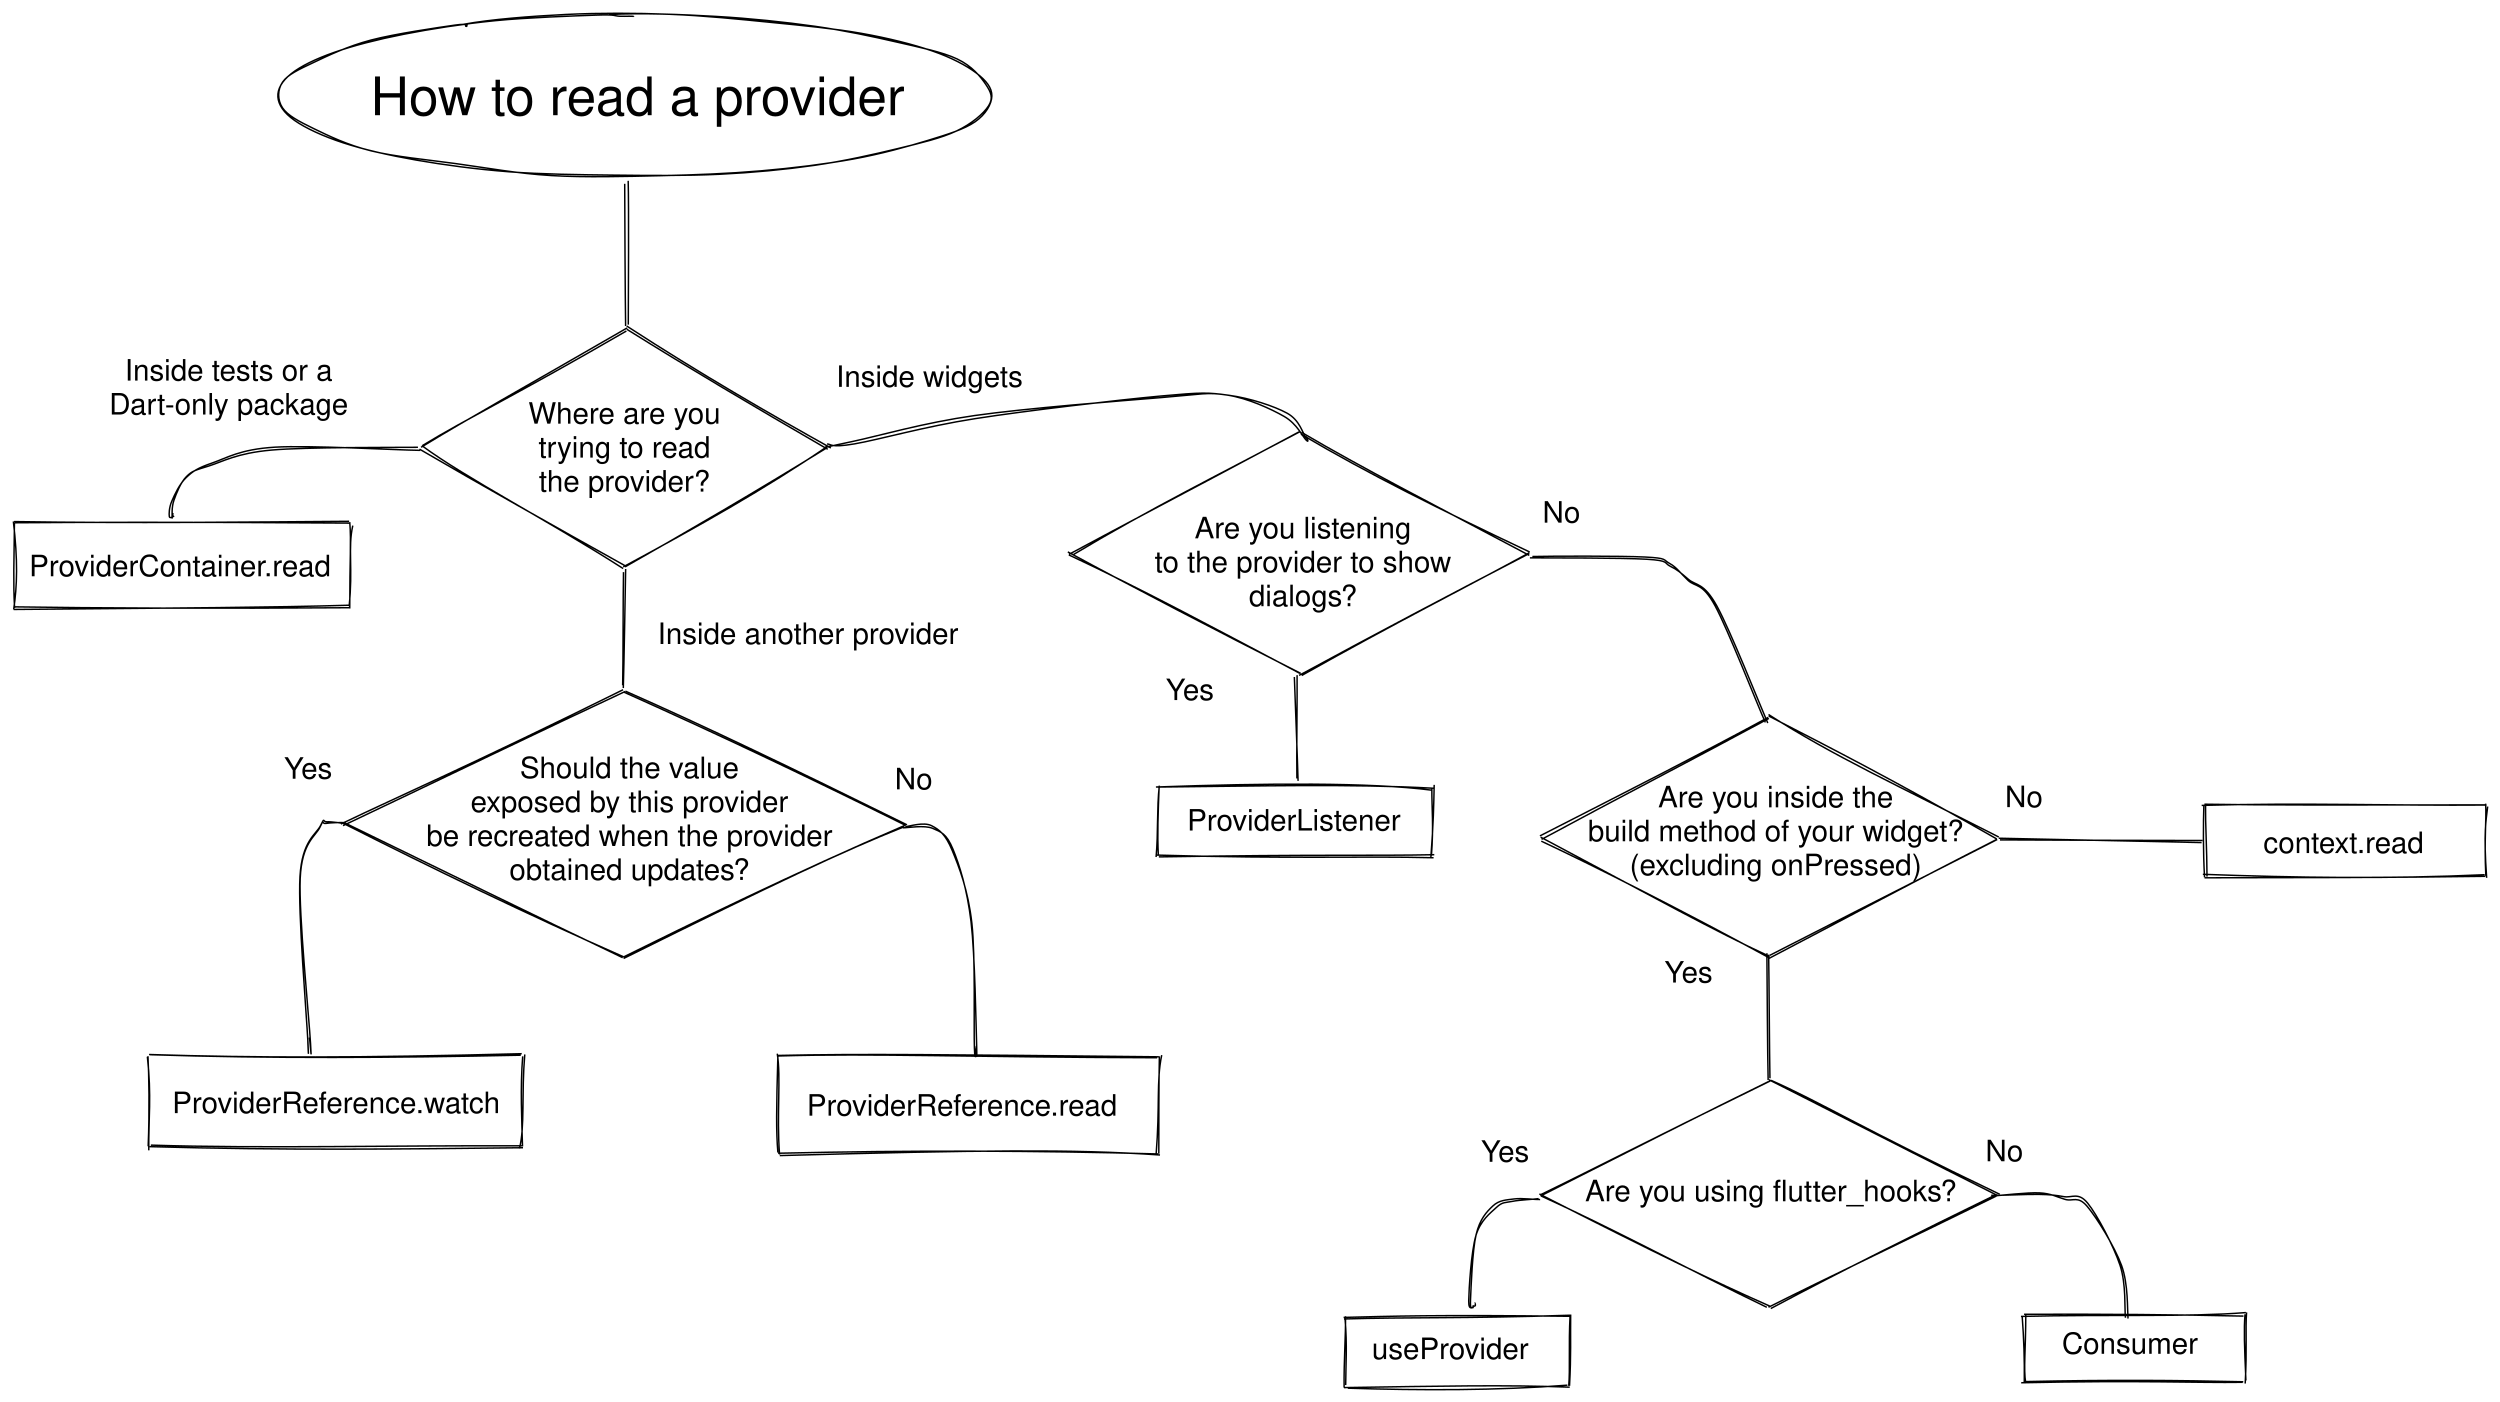
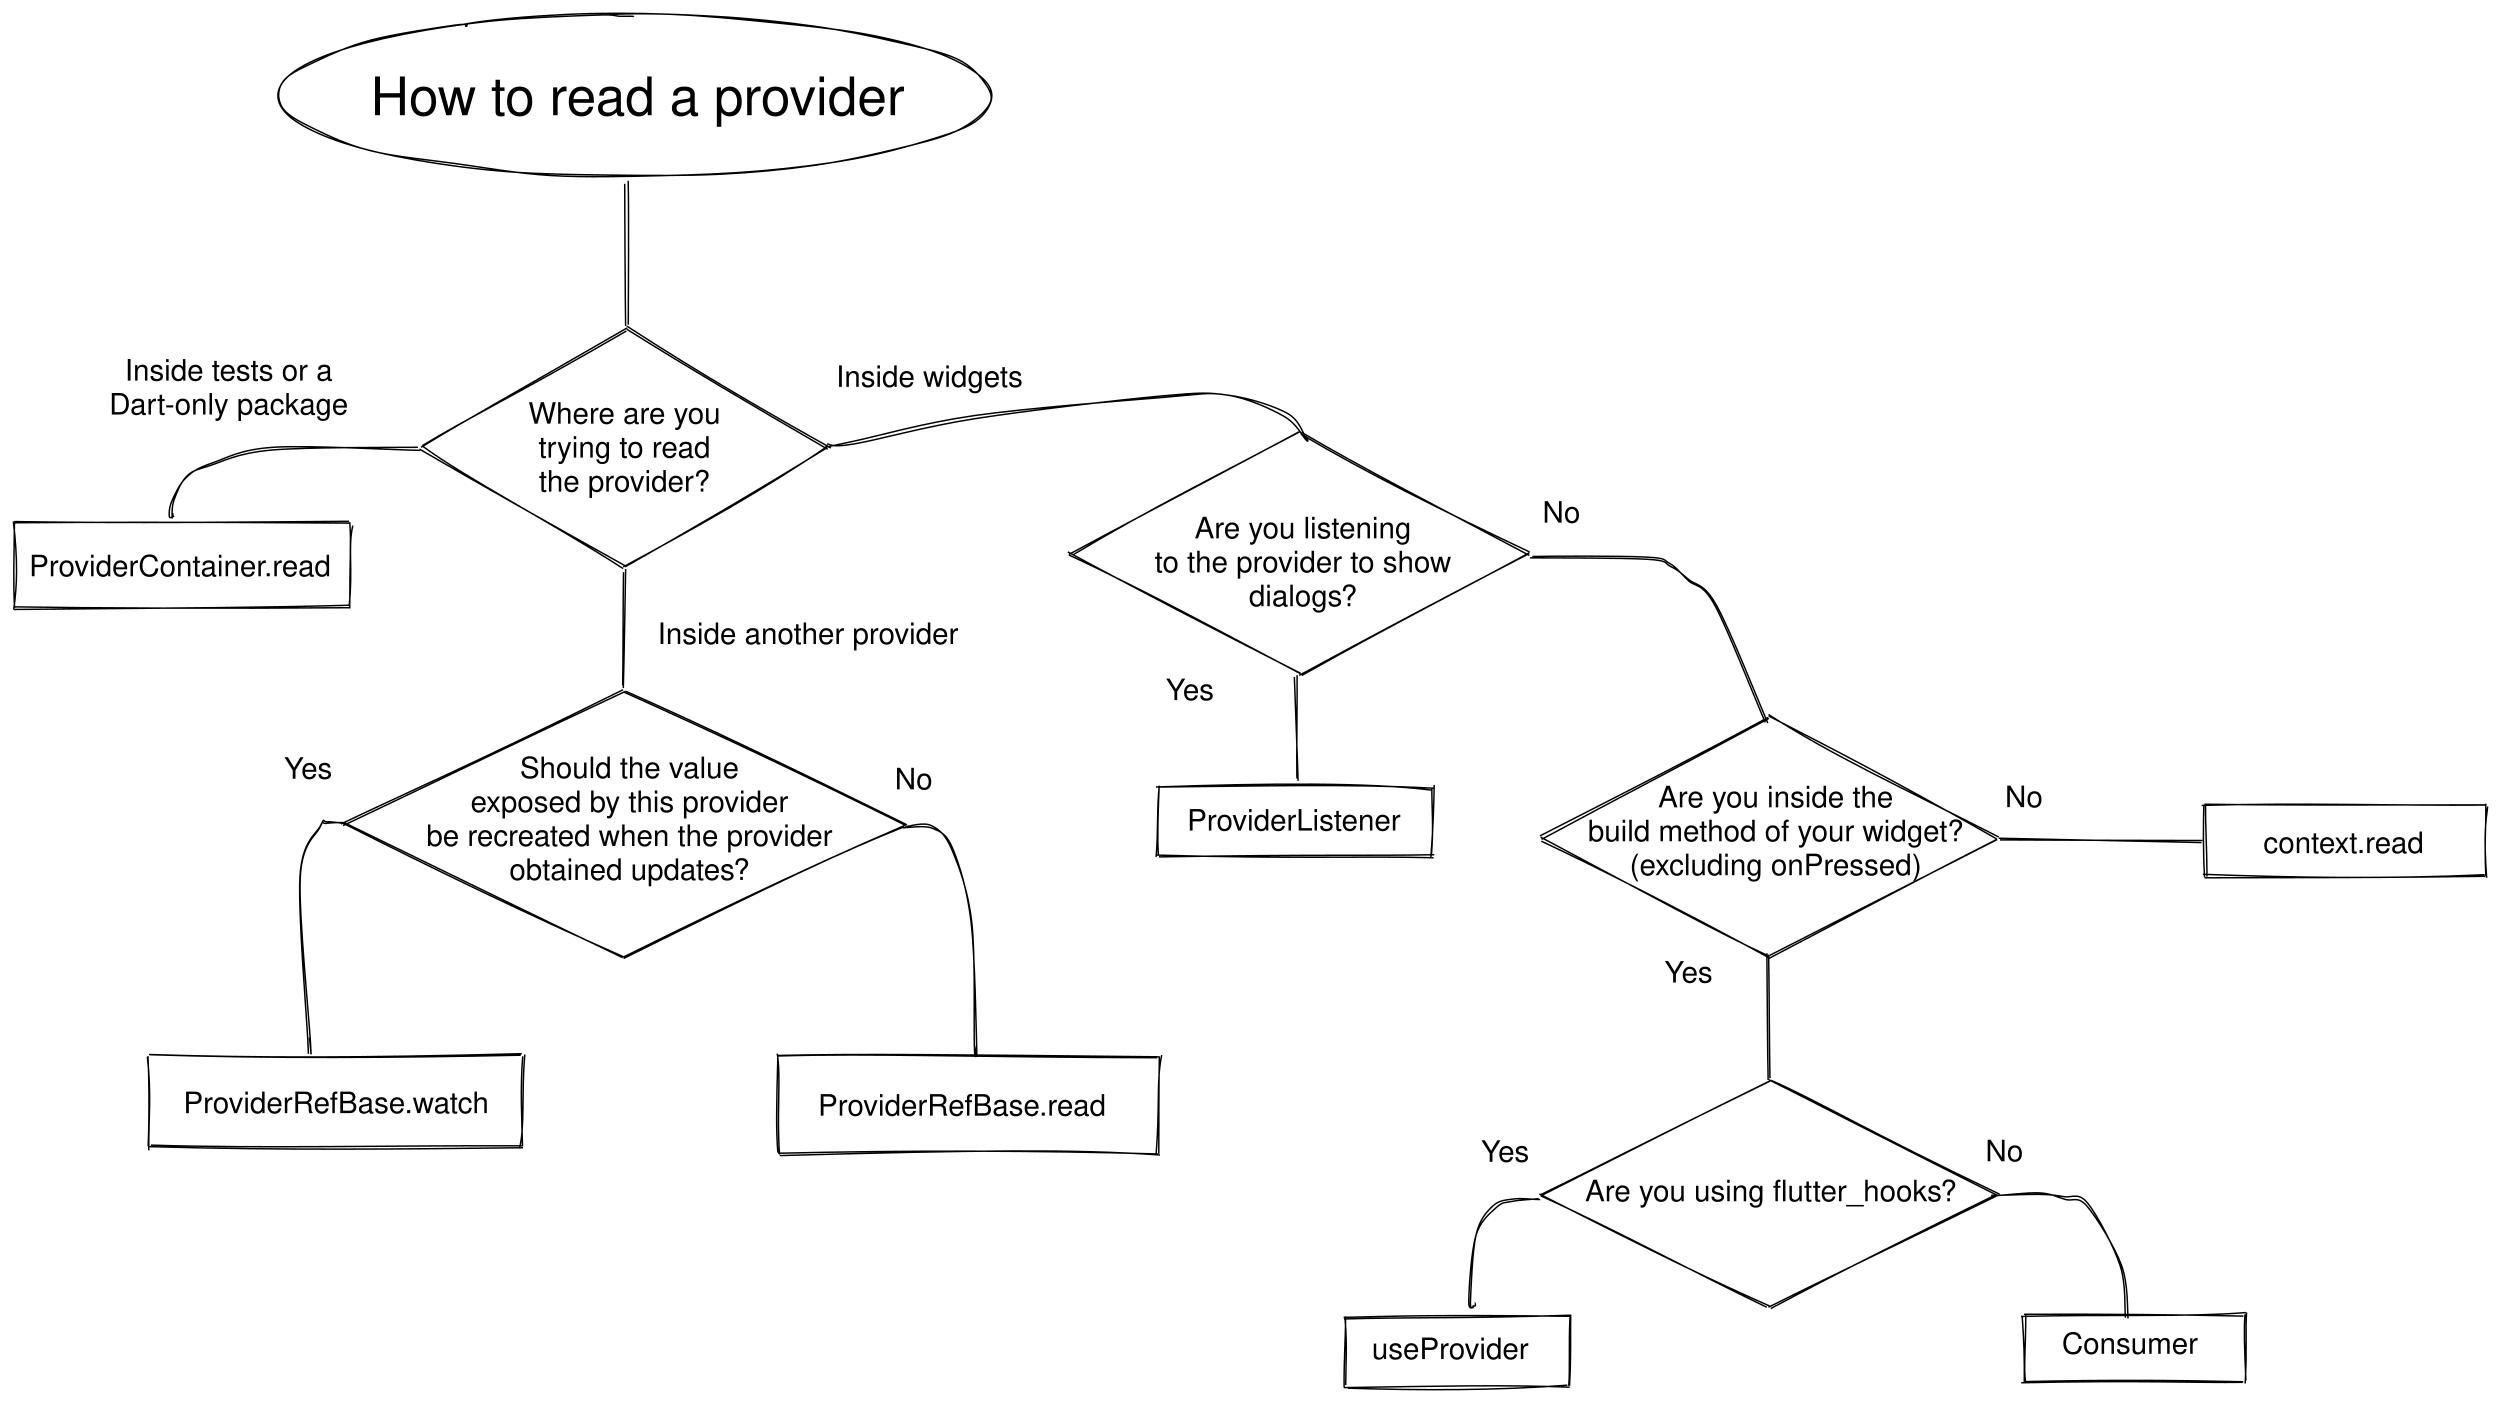
<svg xmlns="http://www.w3.org/2000/svg" version="1.1" viewBox="0 0 1693.821 949.894">
  <defs>
    <style>
      @font-face {
        font-family: "Virgil";
        src: url("https://excalidraw.com/FG_Virgil.woff2");
      }
      @font-face {
        font-family: "Cascadia";
        src: url("https://excalidraw.com/Cascadia.woff2");
      }
    </style>
  </defs>
  <rect x="0" y="0" width="1693.821" height="949.894" fill="#ffffff" />
  <g transform="translate(250.003 45.05185) rotate(0 182 20.5)">
    <text x="182" y="33" font-family="Helvetica, Segoe UI Emoji" font-size="36px" fill="#000000" text-anchor="middle" style="white-space: pre;" direction="ltr">How to read a provider</text>
  </g>
  <g transform="translate(284.8888 222.7145) rotate(0 138.2012 80.8457)">
    <path d="M139.735 -1.818 C189.287 30.447, 238.182 58.554, 278.044 80.803 M139.799 0.379 C182.25 26.957, 225.214 52.263, 275.912 81.683 M276.262 79.341 C233.574 108.494, 187.974 134.05, 137.387 161.336 M275.473 80.607 C228.313 109.736, 178.697 138.651, 138.588 161.368 M137.319 162.489 C86.388 129.846, 30.638 101.206, 0.914 79.195 M139.419 161.03 C90.138 133.553, 40.316 105.478, -0.667 81.586 M1.438 79.077 C31.916 60.522, 65.018 44.786, 139.502 1.554 M0.39 80.349 C32.585 60.682, 65.113 42.758, 139.983 -0.523" stroke="#000000" stroke-width="1" fill="none" />
  </g>
  <g transform="translate(357.59 269.0602) rotate(0 65.5 34.5)">
    <text x="65.5" y="18" font-family="Helvetica, Segoe UI Emoji" font-size="20px" fill="#000000" text-anchor="middle" style="white-space: pre;" direction="ltr">Where are you</text>
    <text x="65.5" y="41" font-family="Helvetica, Segoe UI Emoji" font-size="20px" fill="#000000" text-anchor="middle" style="white-space: pre;" direction="ltr">trying to read</text>
    <text x="65.5" y="64" font-family="Helvetica, Segoe UI Emoji" font-size="20px" fill="#000000" text-anchor="middle" style="white-space: pre;" direction="ltr">the provider?</text>
  </g>
  <g transform="translate(73.95254 239.8584) rotate(0 81 23)">
    <text x="81" y="18" font-family="Helvetica, Segoe UI Emoji" font-size="20px" fill="#000000" text-anchor="middle" style="white-space: pre;" direction="ltr">Inside tests or a</text>
    <text x="81" y="41" font-family="Helvetica, Segoe UI Emoji" font-size="20px" fill="#000000" text-anchor="middle" style="white-space: pre;" direction="ltr">Dart-only package</text>
  </g>
  <g transform="translate(444.9413 418.331) rotate(0 102.5 11.5)">
    <text x="102.5" y="18" font-family="Helvetica, Segoe UI Emoji" font-size="20px" fill="#000000" text-anchor="middle" style="white-space: pre;" direction="ltr">Inside another provider</text>
  </g>
  <g transform="translate(566.2517 244.1244) rotate(0 63.5 11.5)">
    <text x="63.5" y="18" font-family="Helvetica, Segoe UI Emoji" font-size="20px" fill="#000000" text-anchor="middle" style="white-space: pre;" direction="ltr">Inside widgets</text>
  </g>
  <g>
    <g transform="translate(423.9155 386.4745) rotate(0 -1.032743 39.36834)">
      <path d="M-0.016 -0.962 C-0.264 12.289, -1.148 66.279, -1.605 79.698 M-1.484 1.148 C-1.796 14.016, -1.692 64.501, -2.049 77.815" stroke="#000000" stroke-width="1" fill="none" />
    </g>
  </g>
  <g transform="translate(232.0741 468.5486) rotate(0 190.6158 89.71665)">
    <path d="M191.67 -0.287 C247.627 24.437, 303.92 51.546, 382.437 90.289 M190.268 0.245 C251.064 27.419, 310.245 55.394, 381.075 90.463 M380.537 91.579 C338.007 108.604, 294.853 129.075, 190.428 180.846 M381.584 90.418 C306.163 122.743, 232.541 159.055, 190.203 179.908 M189.834 180.333 C128.351 150.907, 67.264 120.974, 1.034 88.751 M190.152 179.611 C124.696 150.777, 60.602 119.676, 0.685 89.393 M-1.147 89.766 C41.444 69.335, 86.308 50.126, 190.079 -1.239 M0.323 90.858 C68.633 58.497, 136.42 25.65, 191.459 -0.037" stroke="#000000" stroke-width="1" fill="none" />
  </g>
  <g transform="translate(287.961 509.178) rotate(0 138.5 46)">
    <text x="138.5" y="18" font-family="Helvetica, Segoe UI Emoji" font-size="20px" fill="#000000" text-anchor="middle" style="white-space: pre;" direction="ltr">Should the value</text>
    <text x="138.5" y="41" font-family="Helvetica, Segoe UI Emoji" font-size="20px" fill="#000000" text-anchor="middle" style="white-space: pre;" direction="ltr">exposed by this provider</text>
    <text x="138.5" y="64" font-family="Helvetica, Segoe UI Emoji" font-size="20px" fill="#000000" text-anchor="middle" style="white-space: pre;" direction="ltr">be recreated when the provider</text>
    <text x="138.5" y="87" font-family="Helvetica, Segoe UI Emoji" font-size="20px" fill="#000000" text-anchor="middle" style="white-space: pre;" direction="ltr">obtained updates?</text>
  </g>
  <g transform="translate(101.0506 715.2521) rotate(0 126.2745 31.07973)">
    <path d="M-0.058 -0.797 C72.764 1.543, 143.489 1.516, 252.435 -1.348 M0.725 -0.655 C82.643 2.036, 165.016 1.487, 251.794 -0.32 M254.503 -0.825 C252.214 25.807, 254.695 48.067, 250.868 62.957 M253.089 0.457 C251.353 22.126, 252.498 43.623, 252.968 61.498 M252.973 61.075 C164.852 60.732, 75.934 62.992, 1.168 60.597 M253.305 62.363 C172.327 63.293, 90.254 64.245, 0.317 61.631 M-0.248 64.126 C-0.471 42.933, 1.763 27.289, -1.208 0.733 M-0.665 61.406 C0.321 37.42, -0.148 12.178, -0.802 0.35" stroke="#000000" stroke-width="1" fill="none" />
  </g>
  <g transform="translate(115.2383 736.1665) rotate(0 112.5 11.5)">
-     <text x="112.5" y="18" font-family="Helvetica, Segoe UI Emoji" font-size="20px" fill="#000000" text-anchor="middle" style="white-space: pre;" direction="ltr">ProviderReference.watch</text>
+     <text x="112.5" y="18" font-family="Helvetica, Segoe UI Emoji" font-size="20px" fill="#000000" text-anchor="middle" style="white-space: pre;" direction="ltr">ProviderRefBase.watch</text>
  </g>
  <g transform="translate(526.9828 715.2266) rotate(0 129.1391 33.11048)">
    <path d="M0.177 0.237 C64.698 -1.672, 130.067 1.074, 257.019 1.434 M-0.552 -0.121 C55.913 -1.404, 114.036 -0.684, 258.043 0.785 M260.112 -0.347 C256.383 17.933, 259.01 33.329, 256.292 67.3 M258.52 0.448 C258.099 22.233, 258.191 45.575, 258.143 66.482 M258.954 67.317 C199.183 63.208, 138.103 63.976, 1.325 67.714 M257.696 66.608 C174.631 64.271, 90.251 64.052, 0.213 66.122 M1.189 66.993 C-0.862 40.575, 2.293 14.107, -0.382 -1.329 M0.052 65.634 C-1.147 51.696, -0.995 36.711, 0.053 -0.241" stroke="#000000" stroke-width="1" fill="none" />
  </g>
  <g transform="translate(545.795 737.8838) rotate(0 106 11.5)">
-     <text x="106" y="18" font-family="Helvetica, Segoe UI Emoji" font-size="20px" fill="#000000" text-anchor="middle" style="white-space: pre;" direction="ltr">ProviderReference.read</text>
+     <text x="106" y="18" font-family="Helvetica, Segoe UI Emoji" font-size="20px" fill="#000000" text-anchor="middle" style="white-space: pre;" direction="ltr">ProviderRefBase.read</text>
  </g>
  <g transform="translate(724.8572 292.3748) rotate(0 155.2434 82.40435)">
    <path d="M156.556 1.761 C202.995 29.191, 251.573 53.172, 311.536 81.625 M156.894 0.502 C198.954 25.234, 242.852 47.582, 311.287 83.917 M311.433 82.057 C264.149 107.817, 223.386 128.055, 157.076 165.293 M310.997 82.788 C257.434 110.444, 203.642 138.973, 155.292 165.23 M156.403 163.842 C99.615 135.043, 41.02 104.611, -1.377 81.55 M155.867 163.885 C101.617 135.179, 48.007 106.29, -0.703 83.595 M1.946 83.643 C52.943 52.994, 104.643 27.259, 155.915 0.104 M-0.651 83.24 C38.367 62.182, 76.005 42.65, 155.27 0.224" stroke="#000000" stroke-width="1" fill="none" />
  </g>
  <g transform="translate(781.805 346.7145) rotate(0 101 34.5)">
    <text x="101" y="18" font-family="Helvetica, Segoe UI Emoji" font-size="20px" fill="#000000" text-anchor="middle" style="white-space: pre;" direction="ltr">Are you listening</text>
    <text x="101" y="41" font-family="Helvetica, Segoe UI Emoji" font-size="20px" fill="#000000" text-anchor="middle" style="white-space: pre;" direction="ltr">to the provider to show</text>
    <text x="101" y="64" font-family="Helvetica, Segoe UI Emoji" font-size="20px" fill="#000000" text-anchor="middle" style="white-space: pre;" direction="ltr">dialogs?</text>
  </g>
  <g transform="translate(784.7887 533.5779) rotate(0 92.99872 23.011)">
    <path d="M-1.613 -0.356 C73.224 -3.036, 144.049 -3.52, 185.211 1.789 M-0.412 -0.324 C65.943 -0.9, 130.113 -2.658, 186.396 0.473 M186.912 -1.805 C186.616 12.122, 186.435 24.113, 184.675 47.042 M185.33 0.586 C185.227 13.25, 186.618 26.377, 185.036 46.223 M186.499 47.576 C137.81 46.302, 93.341 48.531, -1.301 45.756 M186.981 45.499 C146.673 46.386, 109.14 45.188, 0.366 46.995 M-1.508 47.063 C0.003 30.84, -1.085 13.844, 0.7 -1.301 M0.043 46.279 C-0.754 31.335, -0.089 16.962, 0.518 0.049" stroke="#000000" stroke-width="1" fill="none" />
  </g>
  <g transform="translate(803.6622 544.7303) rotate(0 73 11.5)">
    <text x="73" y="18" font-family="Helvetica, Segoe UI Emoji" font-size="20px" fill="#000000" text-anchor="middle" style="white-space: pre;" direction="ltr">ProviderListener</text>
  </g>
  <g transform="translate(1044.518 485.9447) rotate(0 153.8837 81.33514)">
    <path d="M153.699 -1.859 C197.039 25.987, 242.226 46.755, 309.722 81.175 M153.826 -0.841 C196.205 21.007, 236.485 41.485, 308.307 82.457 M308.663 82.838 C274.63 100.311, 243.278 115.94, 154.522 161.336 M308.45 82.719 C251.086 111.781, 196.416 141.337, 154.93 162.921 M154.965 163.45 C95.086 130.818, 36.372 101.143, -0.248 83.967 M154.386 162.066 C116.781 144.574, 78.585 123.424, -0.665 81.246 M-1.173 80.396 C54.951 51.75, 108.947 24.29, 153.518 0.087 M-0.065 82.761 C51.274 54.996, 101.725 29.055, 153.947 0.804" stroke="#000000" stroke-width="1" fill="none" />
  </g>
  <g transform="translate(1075.099 528.9737) rotate(0 128 34.5)">
    <text x="128" y="18" font-family="Helvetica, Segoe UI Emoji" font-size="20px" fill="#000000" text-anchor="middle" style="white-space: pre;" direction="ltr">Are you inside the</text>
    <text x="128" y="41" font-family="Helvetica, Segoe UI Emoji" font-size="20px" fill="#000000" text-anchor="middle" style="white-space: pre;" direction="ltr">build method of your widget?</text>
    <text x="128" y="64" font-family="Helvetica, Segoe UI Emoji" font-size="20px" fill="#000000" text-anchor="middle" style="white-space: pre;" direction="ltr">(excluding onPressed)</text>
  </g>
  <g transform="translate(1042.914 732.5247) rotate(0 155.0856 76.33964)">
    <path d="M157.005 -0.585 C189.571 13.738, 218.888 32.104, 312.005 76.653 M155.529 -0.993 C190.139 16.356, 221.988 33.064, 310.413 77.448 M309.746 76.73 C257.482 102.327, 205.422 128.119, 156.842 154.044 M309.688 77.825 C253.039 105.706, 195.552 132.911, 155.275 153.162 M154.153 153.209 C103.365 128.786, 49.688 99.76, 1.189 77.772 M156.322 152.488 C117.679 135.31, 81.485 117.888, 0.052 76.413 M0.48 77.107 C33.536 61.178, 68.819 42.708, 156.448 -0.13 M0.81 77.815 C58.224 48.766, 116.391 19.246, 155.197 0.325" stroke="#000000" stroke-width="1" fill="none" />
  </g>
  <g transform="translate(1072.807 795.8795) rotate(0 127 11.5)">
    <text x="127" y="18" font-family="Helvetica, Segoe UI Emoji" font-size="20px" fill="#000000" text-anchor="middle" style="white-space: pre;" direction="ltr">Are you using flutter_hooks?</text>
  </g>
  <g transform="translate(911.2305 892.0437) rotate(0 75.88241 23.92521)">
    <path d="M-0.648 1.6 C42.923 0.279, 80.496 1.423, 152.711 -0.943 M-0.903 0.538 C30.696 -0.246, 61.327 -1.355, 152.275 -0.212 M152.938 -1.417 C152.732 15.075, 153.327 25.497, 152.168 46.884 M152.542 -0.688 C151.485 18.787, 152.6 35.957, 151.632 46.927 M150.72 46.445 C103.405 50.115, 51.46 50.076, 1.946 48.494 M152.285 47.808 C109.188 46.12, 65.706 47.057, -0.651 48.09 M0.514 46.391 C0.563 33.111, 1.638 19.666, 0.098 1.62 M-0.562 48.096 C-0.778 29.921, 0.599 11.989, 0.387 -0.288" stroke="#000000" stroke-width="1" fill="none" />
  </g>
  <g transform="translate(929.0789 902.8115) rotate(0 53.5 11.5)">
    <text x="53.5" y="18" font-family="Helvetica, Segoe UI Emoji" font-size="20px" fill="#000000" text-anchor="middle" style="white-space: pre;" direction="ltr">useProvider</text>
  </g>
  <g transform="translate(1370.937 891.1149) rotate(0 74.87094 22.35777)">
    <path d="M-1.681 0.798 C57.845 -0.683, 111.812 1.339, 150.656 -1.805 M0.419 -0.661 C53.488 -0.883, 105.82 -0.409, 149.075 0.586 M151.18 -1.923 C150.333 9.281, 151.581 22.355, 150.243 46.27 M150.132 -0.651 C149.285 9.413, 149.683 20.548, 150.725 44.193 M148.534 45.448 C117.288 45.937, 80.559 43.964, -1.508 45.757 M148.94 45.066 C104.803 44.077, 61.218 43.596, 0.043 44.973 M1.523 45.751 C-0.002 36.183, 1.53 24.306, 1.608 -1.123 M0.574 45.363 C0.746 29.915, 0.314 16.068, -0.876 0.334" stroke="#000000" stroke-width="1" fill="none" />
  </g>
  <g transform="translate(1397.093 899.2606) rotate(0 46 11.5)">
    <text x="46" y="18" font-family="Helvetica, Segoe UI Emoji" font-size="20px" fill="#000000" text-anchor="middle" style="white-space: pre;" direction="ltr">Consumer</text>
  </g>
  <g transform="translate(1493.677 544.6095) rotate(0 95.07183 24.68006)">
    <path d="M-1.987 1.079 C65.54 -0.909, 130.326 1.38, 191.039 0.838 M-0.135 0.261 C43.806 0.99, 88.237 0.825, 190.826 0.719 M191.794 1.86 C190.745 11.616, 188.866 18.674, 191.109 50.14 M190.408 -0.124 C191.061 11.074, 189.375 23.788, 190.53 48.756 M189.761 48.031 C124.628 51.013, 62.043 50.076, -1.173 47.756 M190.197 49.119 C126.488 50.073, 62.016 50.04, -0.065 50.121 M1.63 49.255 C1.584 30.874, 0.467 13.027, 0.649 1.147 M-0.045 49.739 C-1.067 31.691, -0.887 12.918, -0.502 0.823" stroke="#000000" stroke-width="1" fill="none" />
  </g>
  <g transform="translate(1532.814 559.9547) rotate(0 55 11.5)">
    <text x="55" y="18" font-family="Helvetica, Segoe UI Emoji" font-size="20px" fill="#000000" text-anchor="middle" style="white-space: pre;" direction="ltr">context.read</text>
  </g>
  <g>
    <g transform="translate(612.8232 560.2123) rotate(0 23.95485 76.92116)">
      <path d="M-1.083 0.646 C1.993 0.728, 13.449 -1.374, 19.104 1.041 C24.758 3.456, 28.514 4.608, 32.842 15.136 C37.169 25.665, 42.39 41.857, 45.069 64.215 C47.747 86.572, 48.477 135.124, 48.915 149.28 C49.353 163.436, 47.907 149.206, 47.696 149.152 M0.549 -0.061 C3.436 -0.386, 13.009 -3.483, 18.308 -0.8 C23.606 1.884, 27.785 5.04, 32.34 16.037 C36.895 27.035, 43.134 42.885, 45.637 65.185 C48.14 87.484, 46.851 135.952, 47.359 149.835 C47.868 163.718, 48.607 148.809, 48.688 148.482" stroke="#000000" stroke-width="1" fill="none" />
    </g>
  </g>
  <g>
    <g transform="translate(234.4733 557.5763) rotate(0 -15.58236 77.37742)">
      <path d="M0.29 0.537 C-1.711 0.297, -10.167 -0.986, -13.09 -0.793 C-16.014 -0.601, -14.226 -4.488, -17.25 1.693 C-20.274 7.874, -29.802 11.803, -31.234 36.293 C-32.666 60.784, -26.731 130.342, -25.84 148.638 C-24.949 166.934, -26.159 146.437, -25.889 146.069 M-1.016 -0.227 C-3.037 -0.388, -10.995 -0.19, -13.774 0.328 C-16.554 0.845, -14.811 -3.329, -17.694 2.877 C-20.577 9.083, -30.009 13.141, -31.072 37.562 C-32.135 61.982, -25.096 131.442, -24.072 149.398 C-23.047 167.353, -24.467 145.938, -24.923 145.294" stroke="#000000" stroke-width="1" fill="none" />
    </g>
  </g>
  <g>
    <g transform="translate(560.0668 302.202) rotate(0 162.5368 -17.55384)">
      <path d="M0.295 -1.373 C3.268 -1.433, 2.077 1.423, 18.805 -1.443 C35.534 -4.308, 66.074 -13.159, 100.664 -18.565 C135.255 -23.972, 197.688 -31.246, 226.349 -33.881 C255.009 -36.516, 258.356 -36.314, 272.628 -34.377 C286.899 -32.44, 303.306 -27.013, 311.978 -22.261 C320.651 -17.508, 322.442 -8.624, 324.662 -5.861 C326.882 -3.098, 325.539 -5.663, 325.3 -5.682 M-1.009 0.736 C1.756 0.39, 1.176 0.363, 18.062 -3.204 C34.948 -6.77, 65.581 -15.73, 100.307 -20.664 C135.032 -25.598, 197.9 -30.494, 226.414 -32.806 C254.929 -35.118, 257.474 -36.659, 271.395 -34.538 C285.316 -32.417, 301.002 -25.191, 309.941 -20.079 C318.881 -14.967, 322.555 -6.136, 325.031 -3.863 C327.506 -1.591, 324.857 -6.376, 324.793 -6.445" stroke="#000000" stroke-width="1" fill="none" />
    </g>
  </g>
  <g transform="translate(789.6678 456.3302) rotate(0 16.5 11.5)">
    <text x="16.5" y="18" font-family="Helvetica, Segoe UI Emoji" font-size="20px" fill="#000000" text-anchor="middle" style="white-space: pre;" direction="ltr">Yes</text>
  </g>
  <g>
    <g transform="translate(877.6172 459.0277) rotate(0 0.6017642 34.21903)">
      <path d="M-0.659 -0.353 C-0.329 11.16, 1.635 58.64, 1.863 70.021 M1.195 -1.583 C1.403 9.523, 0.738 56.685, 1.063 68.392" stroke="#000000" stroke-width="1" fill="none" />
    </g>
  </g>
  <g>
    <g transform="translate(1037.575 377.7059) rotate(0 79.55766 55.64096)">
      <path d="M-1.023 0.259 C12.145 0.301, 62.175 0.234, 78.044 1.194 C93.912 2.155, 89.472 3.758, 94.186 6.02 C98.901 8.282, 101.079 10.28, 106.332 14.767 C111.585 19.255, 116.737 16.709, 125.705 32.945 C134.672 49.182, 154.545 99.315, 160.138 112.186 M0.641 -0.651 C13.725 -0.992, 61.521 -1.095, 77.038 -0.301 C92.554 0.493, 88.893 1.473, 93.742 4.111 C98.59 6.748, 101.011 10.752, 106.126 15.525 C111.242 20.298, 115.707 16.709, 124.435 32.748 C133.163 48.786, 152.558 98.543, 158.493 111.758" stroke="#000000" stroke-width="1" fill="none" />
    </g>
  </g>
  <g transform="translate(1044.911 336.1149) rotate(0 13 11.5)">
    <text x="13" y="18" font-family="Helvetica, Segoe UI Emoji" font-size="20px" fill="#000000" text-anchor="middle" style="white-space: pre;" direction="ltr">No</text>
  </g>
  <g>
    <g transform="translate(1197.813 646.6266) rotate(0 0.3367422 42.1844)">
      <path d="M0.498 0.17 C0.789 14.043, 1.069 69.704, 1.374 83.916 M-0.7 -0.786 C-0.579 13.182, -0.259 71.091, 0.156 85.155" stroke="#000000" stroke-width="1" fill="none" />
    </g>
  </g>
  <g transform="translate(1127.546 647.7159) rotate(0 16.5 11.5)">
    <text x="16.5" y="18" font-family="Helvetica, Segoe UI Emoji" font-size="20px" fill="#000000" text-anchor="middle" style="white-space: pre;" direction="ltr">Yes</text>
  </g>
  <g>
    <g transform="translate(1047.657 811.9113) rotate(0 -28.37243 37.22545)">
      <path d="M-4.18 0.802 C-6.828 1.003, -16.451 -0.321, -21.785 0.403 C-27.119 1.128, -31.889 1.118, -36.183 5.147 C-40.477 9.176, -45.022 13.978, -47.549 24.577 C-50.076 35.176, -50.966 60.501, -51.348 68.741 C-51.73 76.982, -50.16 73.413, -49.84 74.02 C-49.52 74.626, -49.494 72.771, -49.427 72.38 M-5.202 0.178 C-7.961 0.668, -18.151 1.047, -22.909 2.037 C-27.668 3.028, -29.616 2.227, -33.754 6.121 C-37.892 10.015, -44.603 14.818, -47.738 25.401 C-50.873 35.984, -52.461 61.711, -52.565 69.621 C-52.67 77.531, -49.042 72.651, -48.365 72.862 C-47.688 73.073, -48.199 70.619, -48.505 70.888" stroke="#000000" stroke-width="1" fill="none" />
    </g>
  </g>
  <g>
    <g transform="translate(1350.804 809.1772) rotate(0 44.63638 41.57384)">
      <path d="M-0.165 1.112 C4.87 0.778, 22.876 -1.366, 30.976 -0.973 C39.075 -0.581, 43.038 1.943, 48.43 3.467 C53.821 4.991, 56.957 0.711, 63.322 8.17 C69.688 15.63, 82.011 35.556, 86.622 48.222 C91.232 60.888, 90.5 78.483, 90.984 84.167 M-1.711 0.651 C3.152 0.955, 22.145 -0.101, 30.346 0.054 C38.548 0.208, 41.947 0.595, 47.496 1.579 C53.045 2.564, 57.296 -1.785, 63.64 5.962 C69.985 13.71, 81.293 35.121, 85.562 48.066 C89.832 61.011, 88.532 77.614, 89.259 83.632" stroke="#000000" stroke-width="1" fill="none" />
    </g>
  </g>
  <g>
    <g transform="translate(1353.873 569.2327) rotate(0 69.4178 0.1610945)">
      <path d="M1.162 -0.179 C24.383 0.041, 115.711 0.168, 138.522 0.227 M0.313 -1.319 C23.478 -0.819, 114.954 1.197, 137.768 1.641" stroke="#000000" stroke-width="1" fill="none" />
    </g>
  </g>
  <g transform="translate(1358.262 528.8599) rotate(0 13 11.5)">
    <text x="13" y="18" font-family="Helvetica, Segoe UI Emoji" font-size="20px" fill="#000000" text-anchor="middle" style="white-space: pre;" direction="ltr">No</text>
  </g>
  <g transform="translate(1003.261 769.1445) rotate(0 16.5 11.5)">
    <text x="16.5" y="18" font-family="Helvetica, Segoe UI Emoji" font-size="20px" fill="#000000" text-anchor="middle" style="white-space: pre;" direction="ltr">Yes</text>
  </g>
  <g transform="translate(1344.997 768.7706) rotate(0 13 11.5)">
    <text x="13" y="18" font-family="Helvetica, Segoe UI Emoji" font-size="20px" fill="#000000" text-anchor="middle" style="white-space: pre;" direction="ltr">No</text>
  </g>
  <g transform="translate(192.2926 509.608) rotate(0 16.5 11.5)">
    <text x="16.5" y="18" font-family="Helvetica, Segoe UI Emoji" font-size="20px" fill="#000000" text-anchor="middle" style="white-space: pre;" direction="ltr">Yes</text>
  </g>
  <g transform="translate(606.0412 516.8026) rotate(0 13 11.5)">
    <text x="13" y="18" font-family="Helvetica, Segoe UI Emoji" font-size="20px" fill="#000000" text-anchor="middle" style="white-space: pre;" direction="ltr">No</text>
  </g>
  <g transform="translate(10 354.6733) rotate(0 113.75 28.44105)">
    <path d="M-0.466 -1.293 C80.383 -0.016, 155.842 -0.985, 226.541 -1.482 M-0.006 -0.477 C50.986 -0.814, 101.415 -1.119, 227.156 -0.248 M229.023 1.442 C225.63 16.609, 229.267 30.658, 226.531 56.086 M226.972 -0.921 C228.052 12.683, 226.94 23.934, 226.962 57.613 M226.73 55.38 C172.461 56.969, 116.511 57.193, -0.754 58.253 M227.176 57.074 C139.708 57.718, 52.984 57.348, -0.32 56.487 M-0.735 58.217 C1.652 42.443, 2.16 24.856, -0.949 -1.381 M-0.117 57.289 C-1.115 40.234, -0.487 25.237, -0.209 -0.613" stroke="#000000" stroke-width="1" fill="none" />
  </g>
  <g transform="translate(18.96378 372.4205) rotate(0 103 11.5)">
    <text x="103" y="18" font-family="Helvetica, Segoe UI Emoji" font-size="20px" fill="#000000" text-anchor="middle" style="white-space: pre;" direction="ltr">ProviderContainer.read</text>
  </g>
  <g>
    <g transform="translate(318.2935 304.0624) rotate(0 -118.5791 22.75519)">
      <path d="M-35.125 -1.011 C-51.776 -0.833, -110.817 -1.238, -134.443 0.88 C-158.069 2.998, -167.293 8.707, -176.88 11.698 C-186.467 14.688, -188.031 14.941, -191.964 18.822 C-195.897 22.703, -198.858 30.341, -200.48 34.983 C-202.102 39.625, -201.604 45.255, -201.696 46.672 C-201.788 48.09, -201.204 43.798, -201.034 43.486 M-33.472 1.073 C-49.699 0.888, -108.627 -2.511, -132.138 -1.084 C-155.649 0.342, -164.541 6.203, -174.538 9.63 C-184.535 13.058, -187.563 15.176, -192.12 19.482 C-196.677 23.788, -199.97 31.054, -201.879 35.465 C-203.788 39.876, -203.84 44.272, -203.574 45.949 C-203.308 47.626, -200.645 45.704, -200.284 45.525" stroke="#000000" stroke-width="1" fill="none" />
    </g>
  </g>
  <g>
    <g transform="translate(424.6094 220.625) rotate(0 -0.04610901 -48.93427)">
      <path d="M-0.739 0.243 C-1.017 -15.787, -1.328 -80.084, -1.354 -96.096 M1.074 -0.676 C1.162 -17.1, 1.483 -81.903, 1.009 -98.111" stroke="#000000" stroke-width="1" fill="none" />
    </g>
  </g>
  <g transform="translate(187.6563 10) rotate(0 242.0028 54.59517)">
    <path d="M224.966 -0.152 C247.154 -1.377, 274.161 -0.212, 297.409 1.114 C320.657 2.441, 344.09 4.916, 364.455 7.805 C384.82 10.693, 403.531 14.752, 419.599 18.444 C435.667 22.137, 450.753 25.163, 460.865 29.962 C470.976 34.76, 476.718 41.951, 480.267 47.233 C483.816 52.516, 485.466 56.407, 482.156 61.658 C478.847 66.91, 470.692 73.903, 460.413 78.743 C450.133 83.583, 436.509 86.818, 420.479 90.698 C404.449 94.577, 384.362 99.125, 364.234 102.021 C344.106 104.918, 322.466 106.974, 299.713 108.077 C276.96 109.18, 251.447 108.916, 227.714 108.637 C203.981 108.357, 179.541 108.094, 157.314 106.399 C135.087 104.703, 113.084 101.734, 94.351 98.466 C75.617 95.198, 58.656 91.272, 44.913 86.791 C31.17 82.31, 19.272 76.766, 11.89 71.58 C4.508 66.395, 0.989 60.955, 0.618 55.678 C0.247 50.402, 3.306 44.953, 9.662 39.92 C16.018 34.888, 26.049 29.932, 38.754 25.482 C51.458 21.033, 67.75 16.796, 85.889 13.222 C104.029 9.648, 125.856 6.202, 147.591 4.038 C169.326 1.875, 202.185 0.747, 216.299 0.242 C230.414 -0.262, 228.02 0.835, 232.277 1.012 C236.535 1.19, 241.454 0.689, 241.844 1.309 M126.297 6.483 C144.616 3.08, 172.403 0.931, 195.713 -0.202 C219.023 -1.335, 242.971 -1.215, 266.156 -0.316 C289.341 0.582, 313.178 3.036, 334.825 5.189 C356.471 7.342, 377.846 9.379, 396.035 12.6 C414.224 15.821, 430.998 20.039, 443.958 24.517 C456.918 28.994, 467.064 34.378, 473.797 39.463 C480.531 44.549, 484.494 49.518, 484.358 55.03 C484.222 60.541, 480.238 67.507, 472.981 72.532 C465.725 77.557, 454.574 80.978, 440.819 85.182 C427.063 89.386, 409.279 94.327, 390.447 97.756 C371.614 101.185, 349.629 103.874, 327.823 105.756 C306.016 107.637, 283.263 108.512, 259.607 109.045 C235.95 109.579, 208.931 110.32, 185.885 108.957 C162.839 107.594, 141.668 103.654, 121.33 100.867 C100.993 98.079, 79.945 96.194, 63.859 92.231 C47.773 88.268, 34.835 81.955, 24.817 77.087 C14.798 72.219, 7.253 68.267, 3.751 63.021 C0.249 57.776, 0.304 50.724, 3.805 45.615 C7.306 40.507, 14.771 37.118, 24.756 32.371 C34.742 27.624, 47.76 21.359, 63.718 17.134 C79.675 12.909, 109.758 8.559, 120.502 7.021 C131.245 5.483, 126.7 7.978, 128.181 7.904 C129.662 7.831, 127.511 5.977, 129.388 6.581" stroke="#000000" stroke-width="1" fill="none" />
  </g>
</svg>
